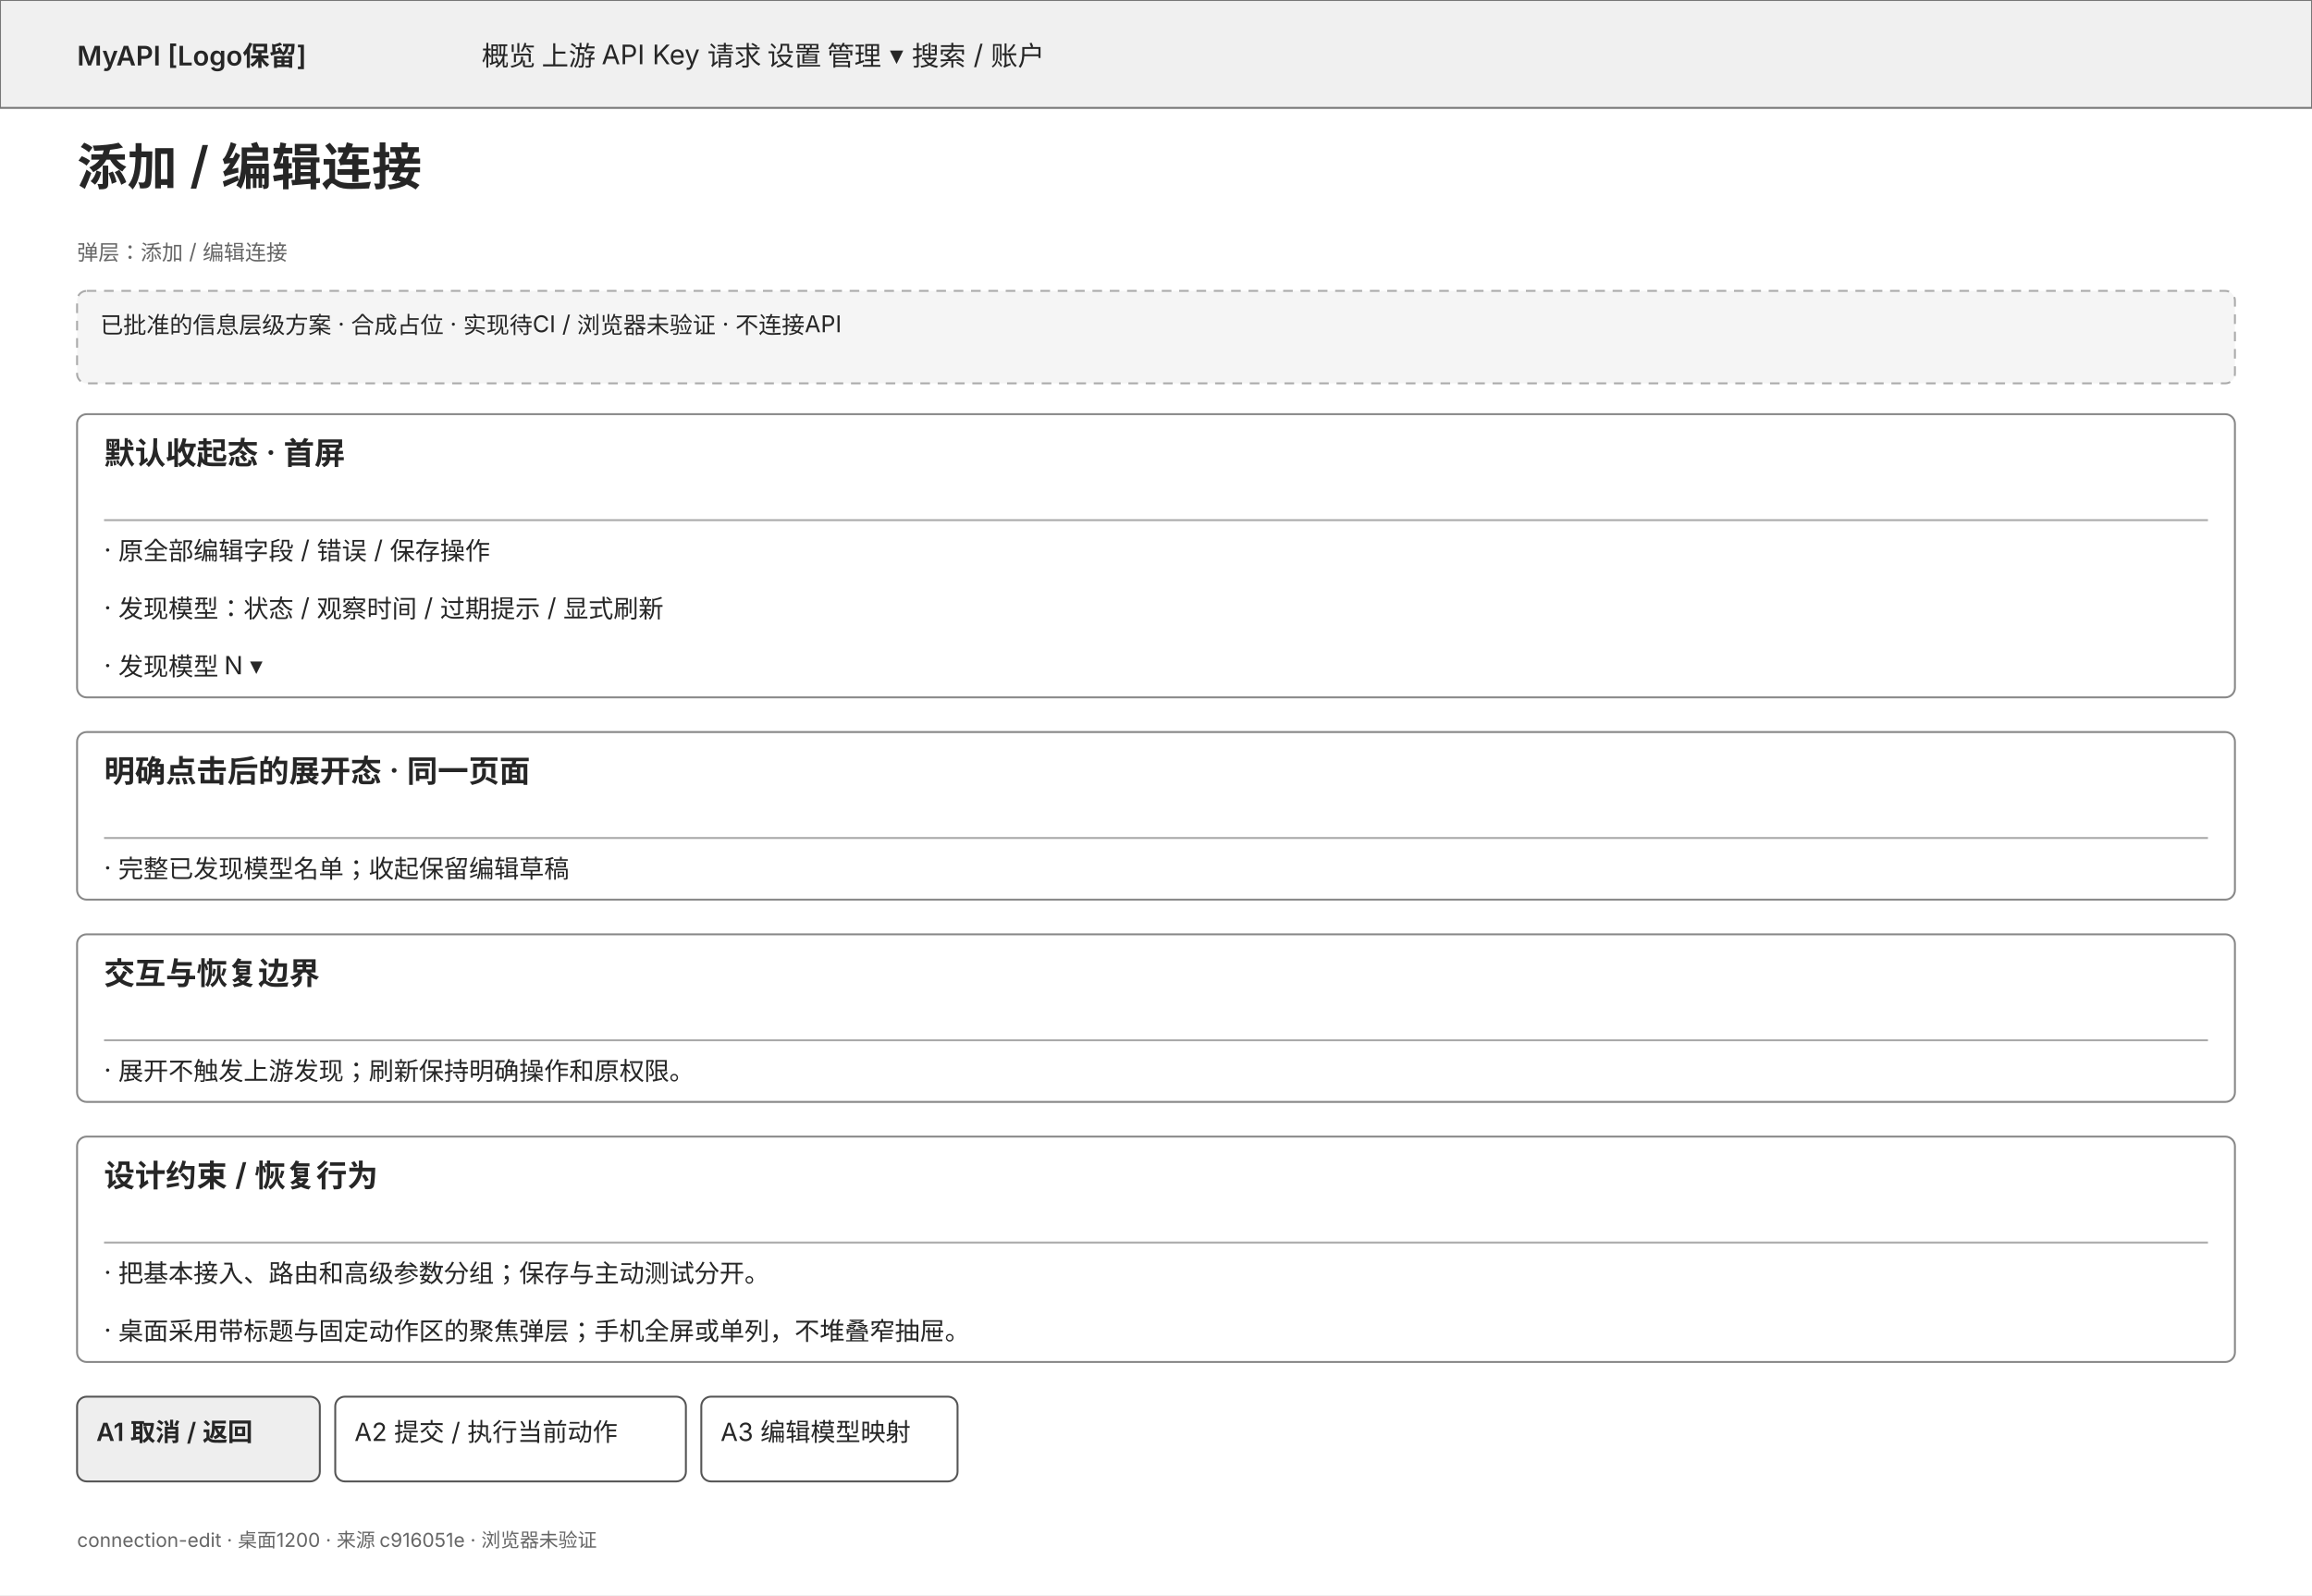
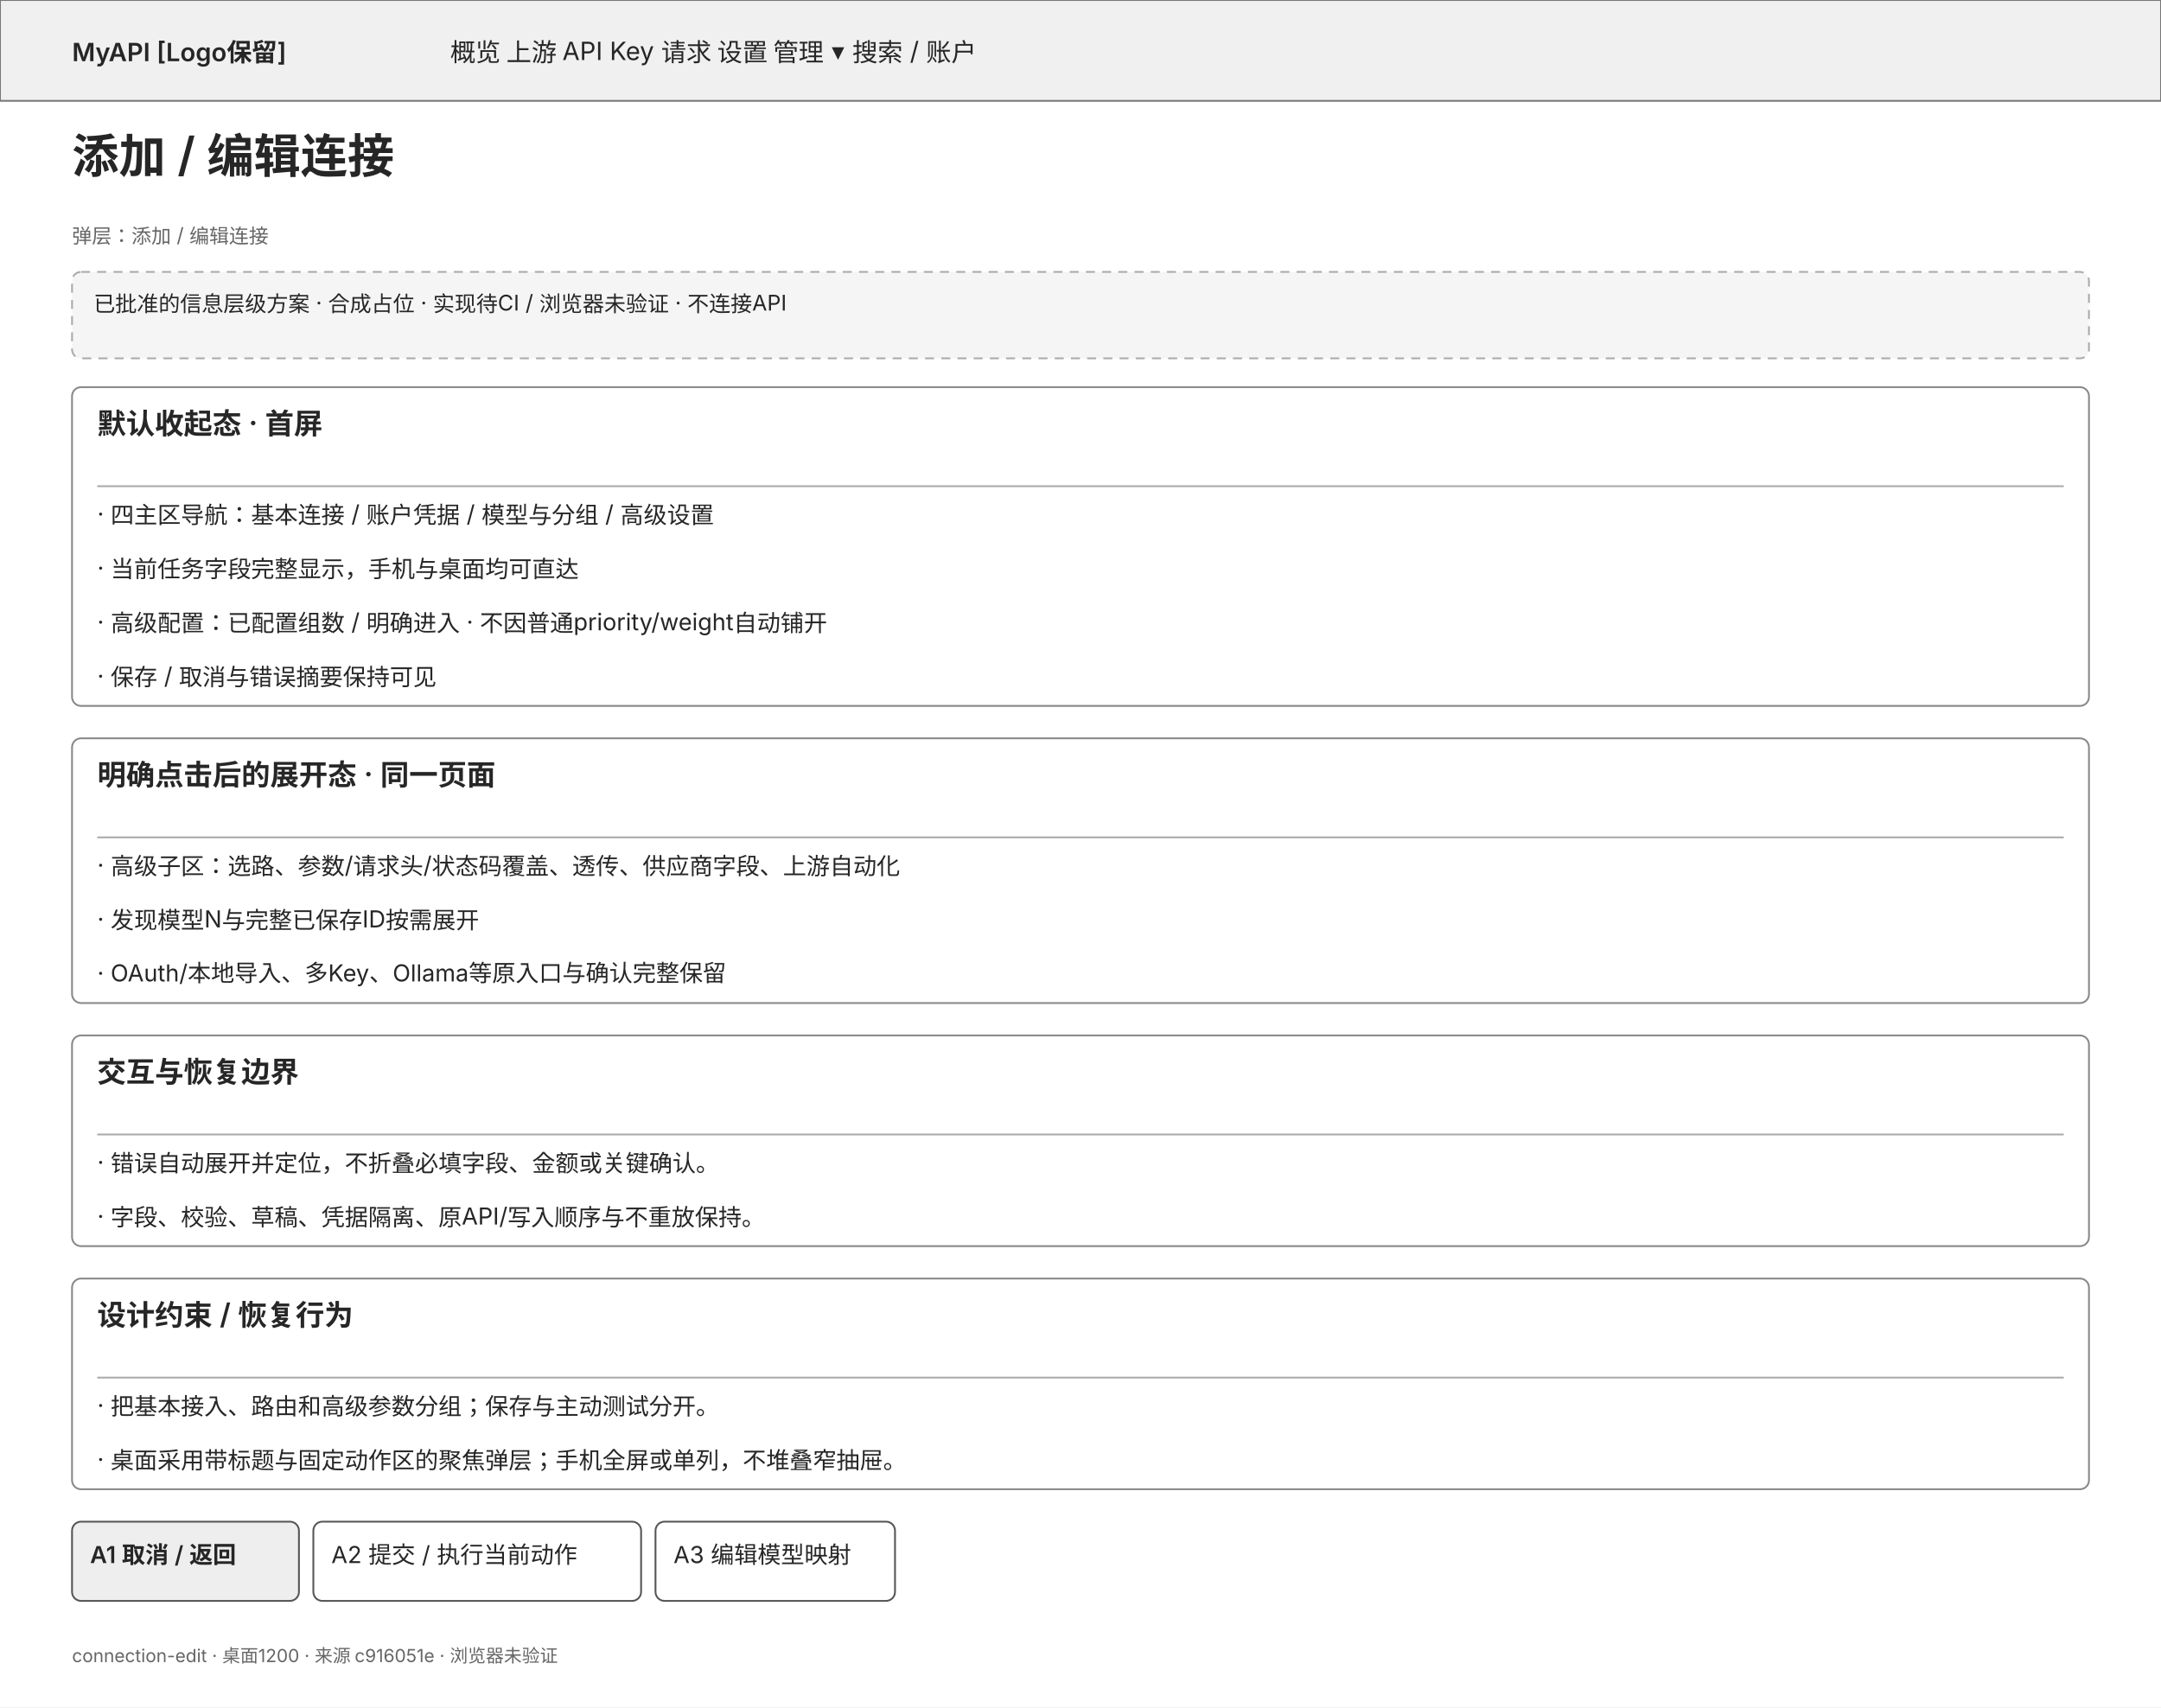
- <svg xmlns="http://www.w3.org/2000/svg" width="1200" height="828" viewBox="0 0 1200 828" role="img" aria-labelledby="title desc">
+ <svg xmlns="http://www.w3.org/2000/svg" width="1200" height="948" viewBox="0 0 1200 948" role="img" aria-labelledby="title desc">
  <rect width="100%" height="100%" fill="#ffffff" />
  <g font-family="system-ui, -apple-system, BlinkMacSystemFont, sans-serif">
    <rect x="0" y="0" width="1200" height="56" rx="0" fill="#f0f0f0" stroke="#777777" />
    <text x="40" y="34" font-size="14" font-weight="600" fill="#262626">MyAPI  [Logo保留]</text>
    <text x="250" y="34" font-size="14" font-weight="normal" fill="#262626">概览    上游    API Key    请求    设置    管理 ▾       搜索 / 账户</text>
    <text x="40" y="96" font-size="26" font-weight="600" fill="#262626">添加 / 编辑连接</text>
    <text x="40" y="135" font-size="11" font-weight="normal" fill="#666666">弹层：添加 / 编辑连接</text>
    <rect x="40" y="151" width="1120" height="48" rx="5" fill="#f5f5f5" stroke="#aaaaaa" stroke-dasharray="5 4" />
    <text x="52" y="173" font-size="12" font-weight="normal" fill="#262626">已批准的信息层级方案 · 合成占位 · 实现待CI / 浏览器未验证 · 不连接API</text>
-     <rect x="40" y="215" width="1120" height="147" rx="5" fill="#ffffff" stroke="#888888" />
+     <rect x="40" y="215" width="1120" height="177" rx="5" fill="#ffffff" stroke="#888888" />
    <text x="54" y="241" font-size="16" font-weight="600" fill="#262626">默认收起态 · 首屏</text>
    <line x1="54" y1="270" x2="1146" y2="270" stroke="#aaaaaa" />
-     <text x="54" y="290" font-size="13" font-weight="normal" fill="#262626">· 原全部编辑字段 / 错误 / 保存操作</text>
-     <text x="54" y="320" font-size="13" font-weight="normal" fill="#262626">· 发现模型：状态 / 观察时间 / 过期提示 / 显式刷新</text>
-     <text x="54" y="350" font-size="13" font-weight="normal" fill="#262626">· 发现模型 N ▾</text>
-     <rect x="40" y="380" width="1120" height="87" rx="5" fill="#ffffff" stroke="#888888" />
-     <text x="54" y="406" font-size="16" font-weight="600" fill="#262626">明确点击后的展开态 · 同一页面</text>
-     <line x1="54" y1="435" x2="1146" y2="435" stroke="#aaaaaa" />
-     <text x="54" y="455" font-size="13" font-weight="normal" fill="#262626">· 完整已发现模型名单；收起保留编辑草稿</text>
-     <rect x="40" y="485" width="1120" height="87" rx="5" fill="#ffffff" stroke="#888888" />
-     <text x="54" y="511" font-size="16" font-weight="600" fill="#262626">交互与恢复边界</text>
-     <line x1="54" y1="540" x2="1146" y2="540" stroke="#aaaaaa" />
-     <text x="54" y="560" font-size="13" font-weight="normal" fill="#262626">· 展开不触发上游发现；刷新保持明确操作和原权限。</text>
-     <rect x="40" y="590" width="1120" height="117" rx="5" fill="#ffffff" stroke="#888888" />
-     <text x="54" y="616" font-size="16" font-weight="600" fill="#262626">设计约束 / 恢复行为</text>
-     <line x1="54" y1="645" x2="1146" y2="645" stroke="#aaaaaa" />
-     <text x="54" y="665" font-size="13" font-weight="normal" fill="#262626">· 把基本接入、路由和高级参数分组；保存与主动测试分开。</text>
-     <text x="54" y="695" font-size="13" font-weight="normal" fill="#262626">· 桌面采用带标题与固定动作区的聚焦弹层；手机全屏或单列，不堆叠窄抽屉。</text>
-     <rect x="40" y="725" width="126" height="44" rx="5" fill="#eeeeee" stroke="#555555" />
-     <text x="50" y="748" font-size="13" font-weight="600" fill="#262626">A1 取消 / 返回</text>
-     <rect x="174" y="725" width="182" height="44" rx="5" fill="#ffffff" stroke="#555555" />
-     <text x="184" y="748" font-size="13" font-weight="normal" fill="#262626">A2 提交 / 执行当前动作</text>
-     <rect x="364" y="725" width="133" height="44" rx="5" fill="#ffffff" stroke="#555555" />
-     <text x="374" y="748" font-size="13" font-weight="normal" fill="#262626">A3 编辑模型映射</text>
-     <text x="40" y="803" font-size="10" font-weight="normal" fill="#666666">connection-edit · 桌面1200 · 来源 c916051e · 浏览器未验证</text>
+     <text x="54" y="290" font-size="13" font-weight="normal" fill="#262626">· 四主区导航：基本连接 / 账户凭据 / 模型与分组 / 高级设置</text>
+     <text x="54" y="320" font-size="13" font-weight="normal" fill="#262626">· 当前任务字段完整显示，手机与桌面均可直达</text>
+     <text x="54" y="350" font-size="13" font-weight="normal" fill="#262626">· 高级配置：已配置组数 / 明确进入 · 不因普通priority/weight自动铺开</text>
+     <text x="54" y="380" font-size="13" font-weight="normal" fill="#262626">· 保存 / 取消与错误摘要保持可见</text>
+     <rect x="40" y="410" width="1120" height="147" rx="5" fill="#ffffff" stroke="#888888" />
+     <text x="54" y="436" font-size="16" font-weight="600" fill="#262626">明确点击后的展开态 · 同一页面</text>
+     <line x1="54" y1="465" x2="1146" y2="465" stroke="#aaaaaa" />
+     <text x="54" y="485" font-size="13" font-weight="normal" fill="#262626">· 高级子区：选路、参数/请求头/状态码覆盖、透传、供应商字段、上游自动化</text>
+     <text x="54" y="515" font-size="13" font-weight="normal" fill="#262626">· 发现模型N与完整已保存ID按需展开</text>
+     <text x="54" y="545" font-size="13" font-weight="normal" fill="#262626">· OAuth/本地导入、多Key、Ollama等原入口与确认完整保留</text>
+     <rect x="40" y="575" width="1120" height="117" rx="5" fill="#ffffff" stroke="#888888" />
+     <text x="54" y="601" font-size="16" font-weight="600" fill="#262626">交互与恢复边界</text>
+     <line x1="54" y1="630" x2="1146" y2="630" stroke="#aaaaaa" />
+     <text x="54" y="650" font-size="13" font-weight="normal" fill="#262626">· 错误自动展开并定位，不折叠必填字段、金额或关键确认。</text>
+     <text x="54" y="680" font-size="13" font-weight="normal" fill="#262626">· 字段、校验、草稿、凭据隔离、原API/写入顺序与不重放保持。</text>
+     <rect x="40" y="710" width="1120" height="117" rx="5" fill="#ffffff" stroke="#888888" />
+     <text x="54" y="736" font-size="16" font-weight="600" fill="#262626">设计约束 / 恢复行为</text>
+     <line x1="54" y1="765" x2="1146" y2="765" stroke="#aaaaaa" />
+     <text x="54" y="785" font-size="13" font-weight="normal" fill="#262626">· 把基本接入、路由和高级参数分组；保存与主动测试分开。</text>
+     <text x="54" y="815" font-size="13" font-weight="normal" fill="#262626">· 桌面采用带标题与固定动作区的聚焦弹层；手机全屏或单列，不堆叠窄抽屉。</text>
+     <rect x="40" y="845" width="126" height="44" rx="5" fill="#eeeeee" stroke="#555555" />
+     <text x="50" y="868" font-size="13" font-weight="600" fill="#262626">A1 取消 / 返回</text>
+     <rect x="174" y="845" width="182" height="44" rx="5" fill="#ffffff" stroke="#555555" />
+     <text x="184" y="868" font-size="13" font-weight="normal" fill="#262626">A2 提交 / 执行当前动作</text>
+     <rect x="364" y="845" width="133" height="44" rx="5" fill="#ffffff" stroke="#555555" />
+     <text x="374" y="868" font-size="13" font-weight="normal" fill="#262626">A3 编辑模型映射</text>
+     <text x="40" y="923" font-size="10" font-weight="normal" fill="#666666">connection-edit · 桌面1200 · 来源 c916051e · 浏览器未验证</text>
  </g>
</svg>
